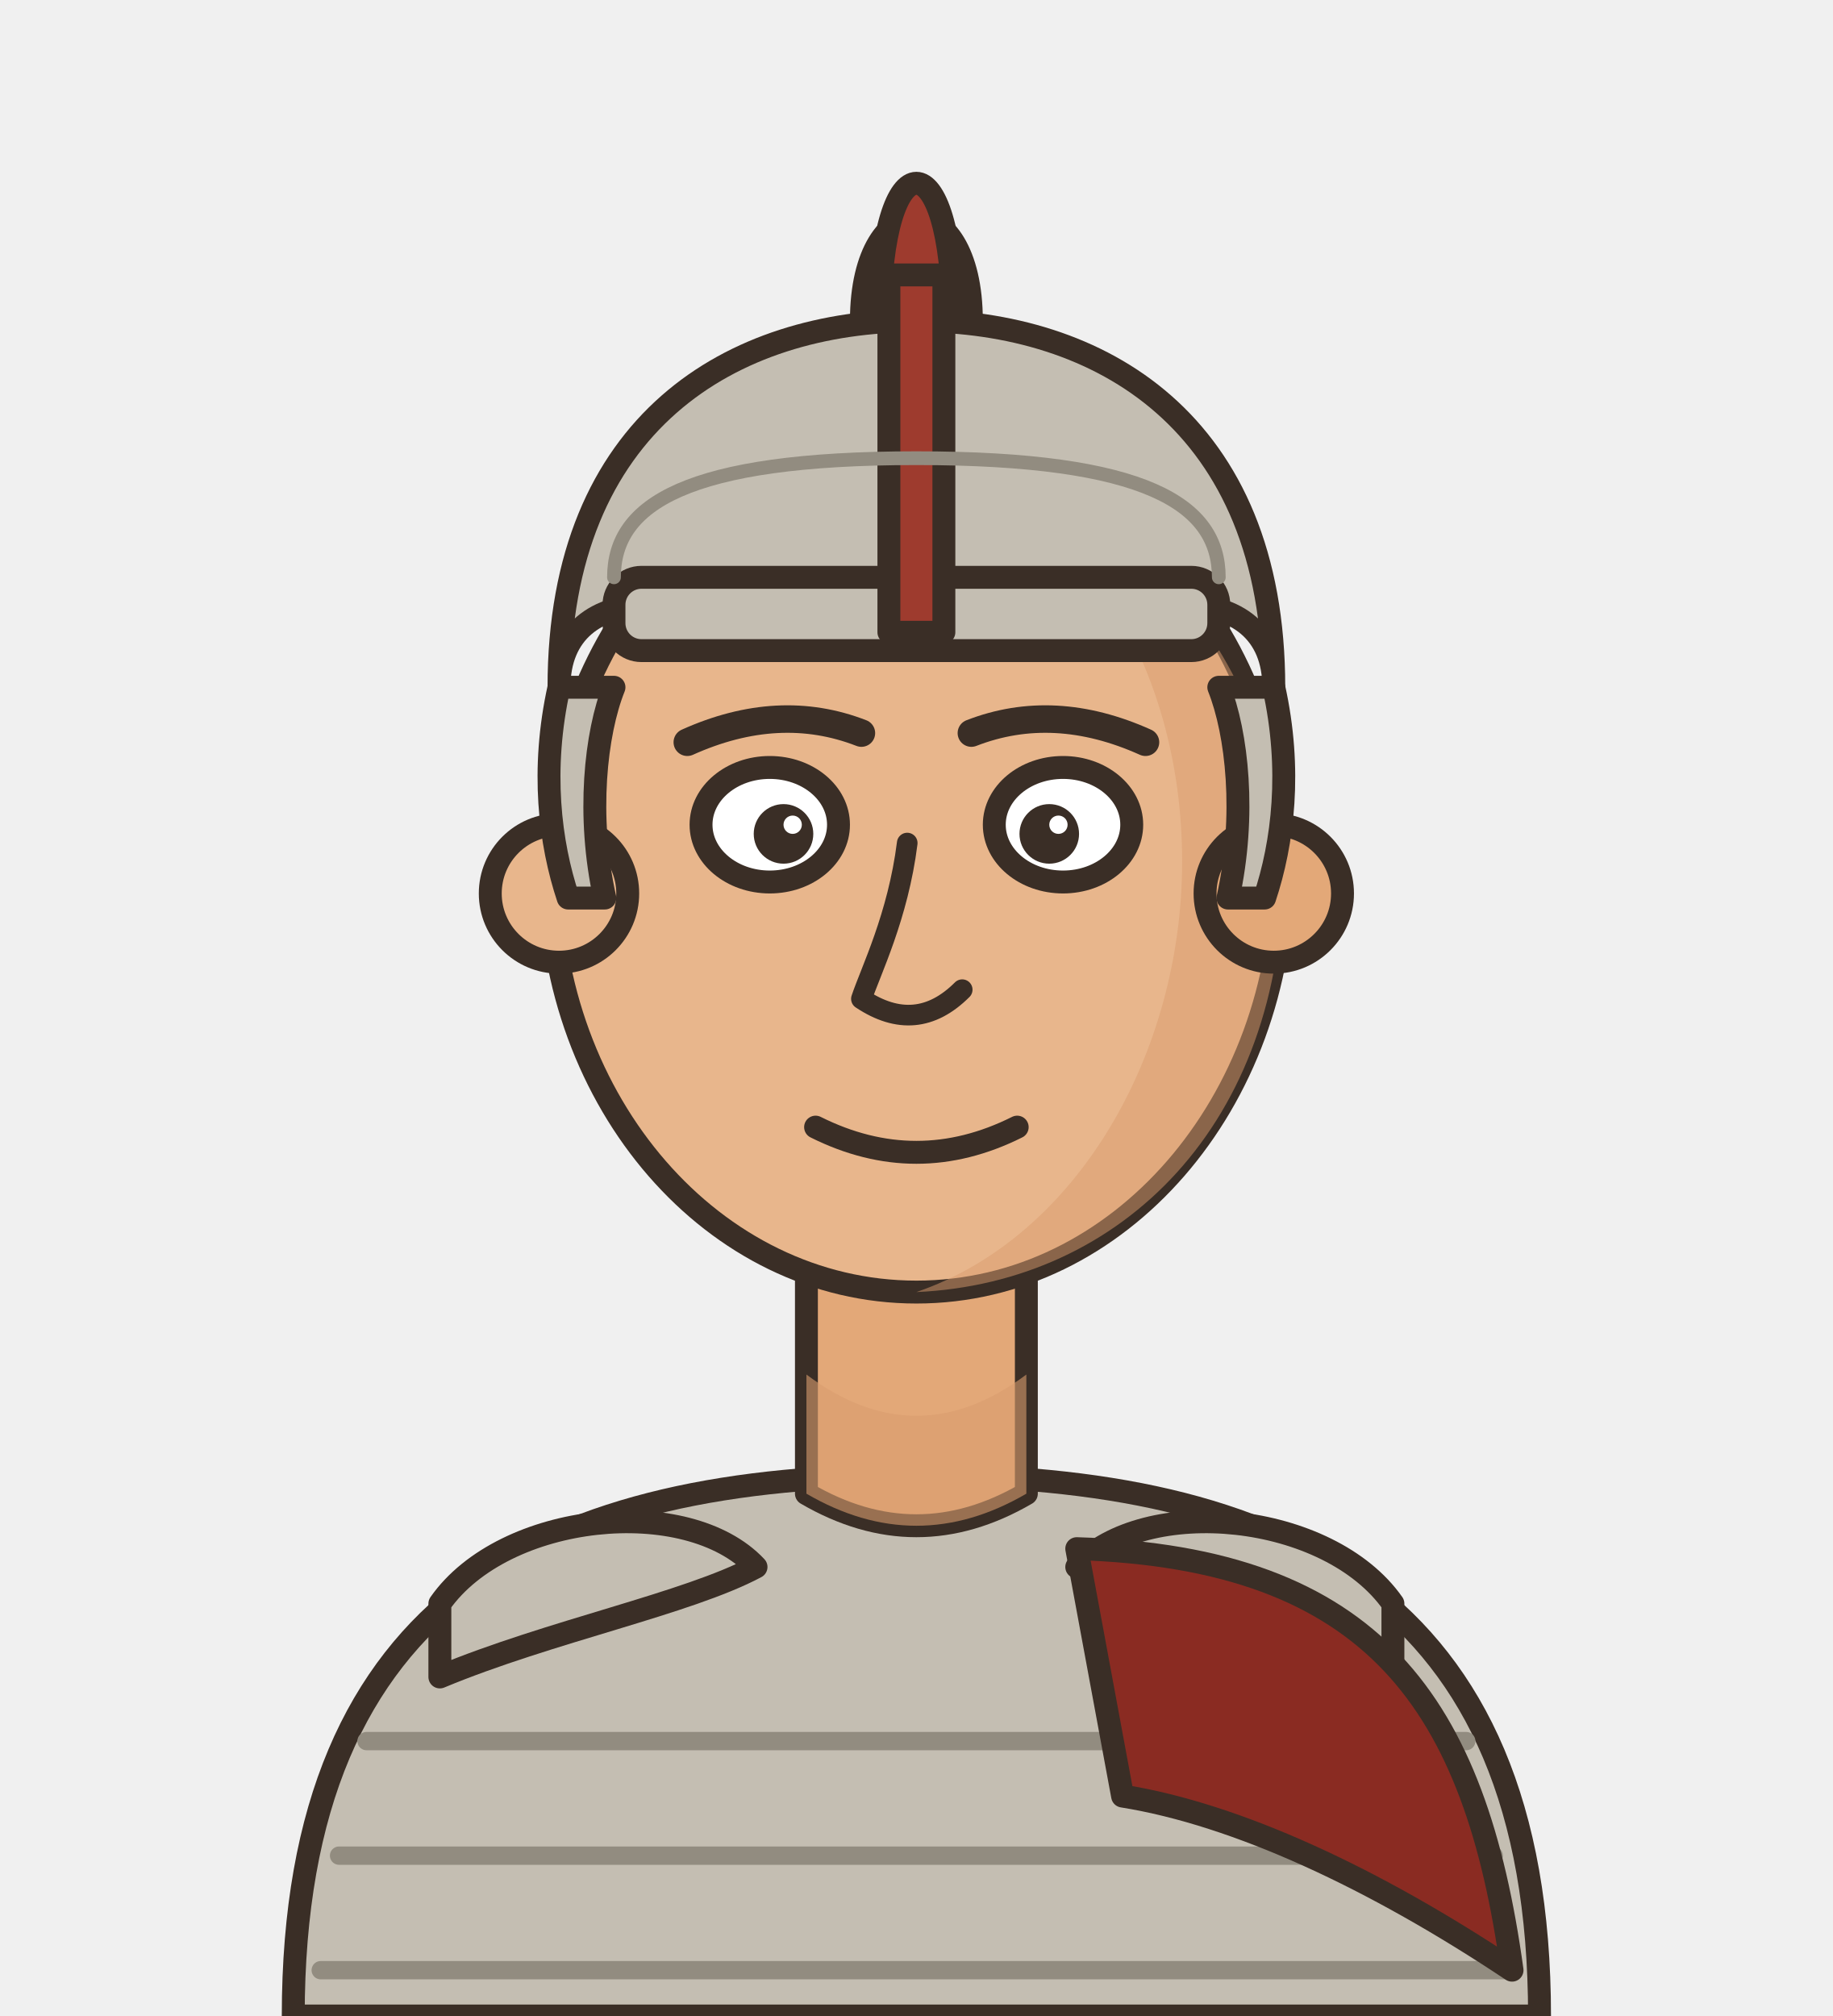
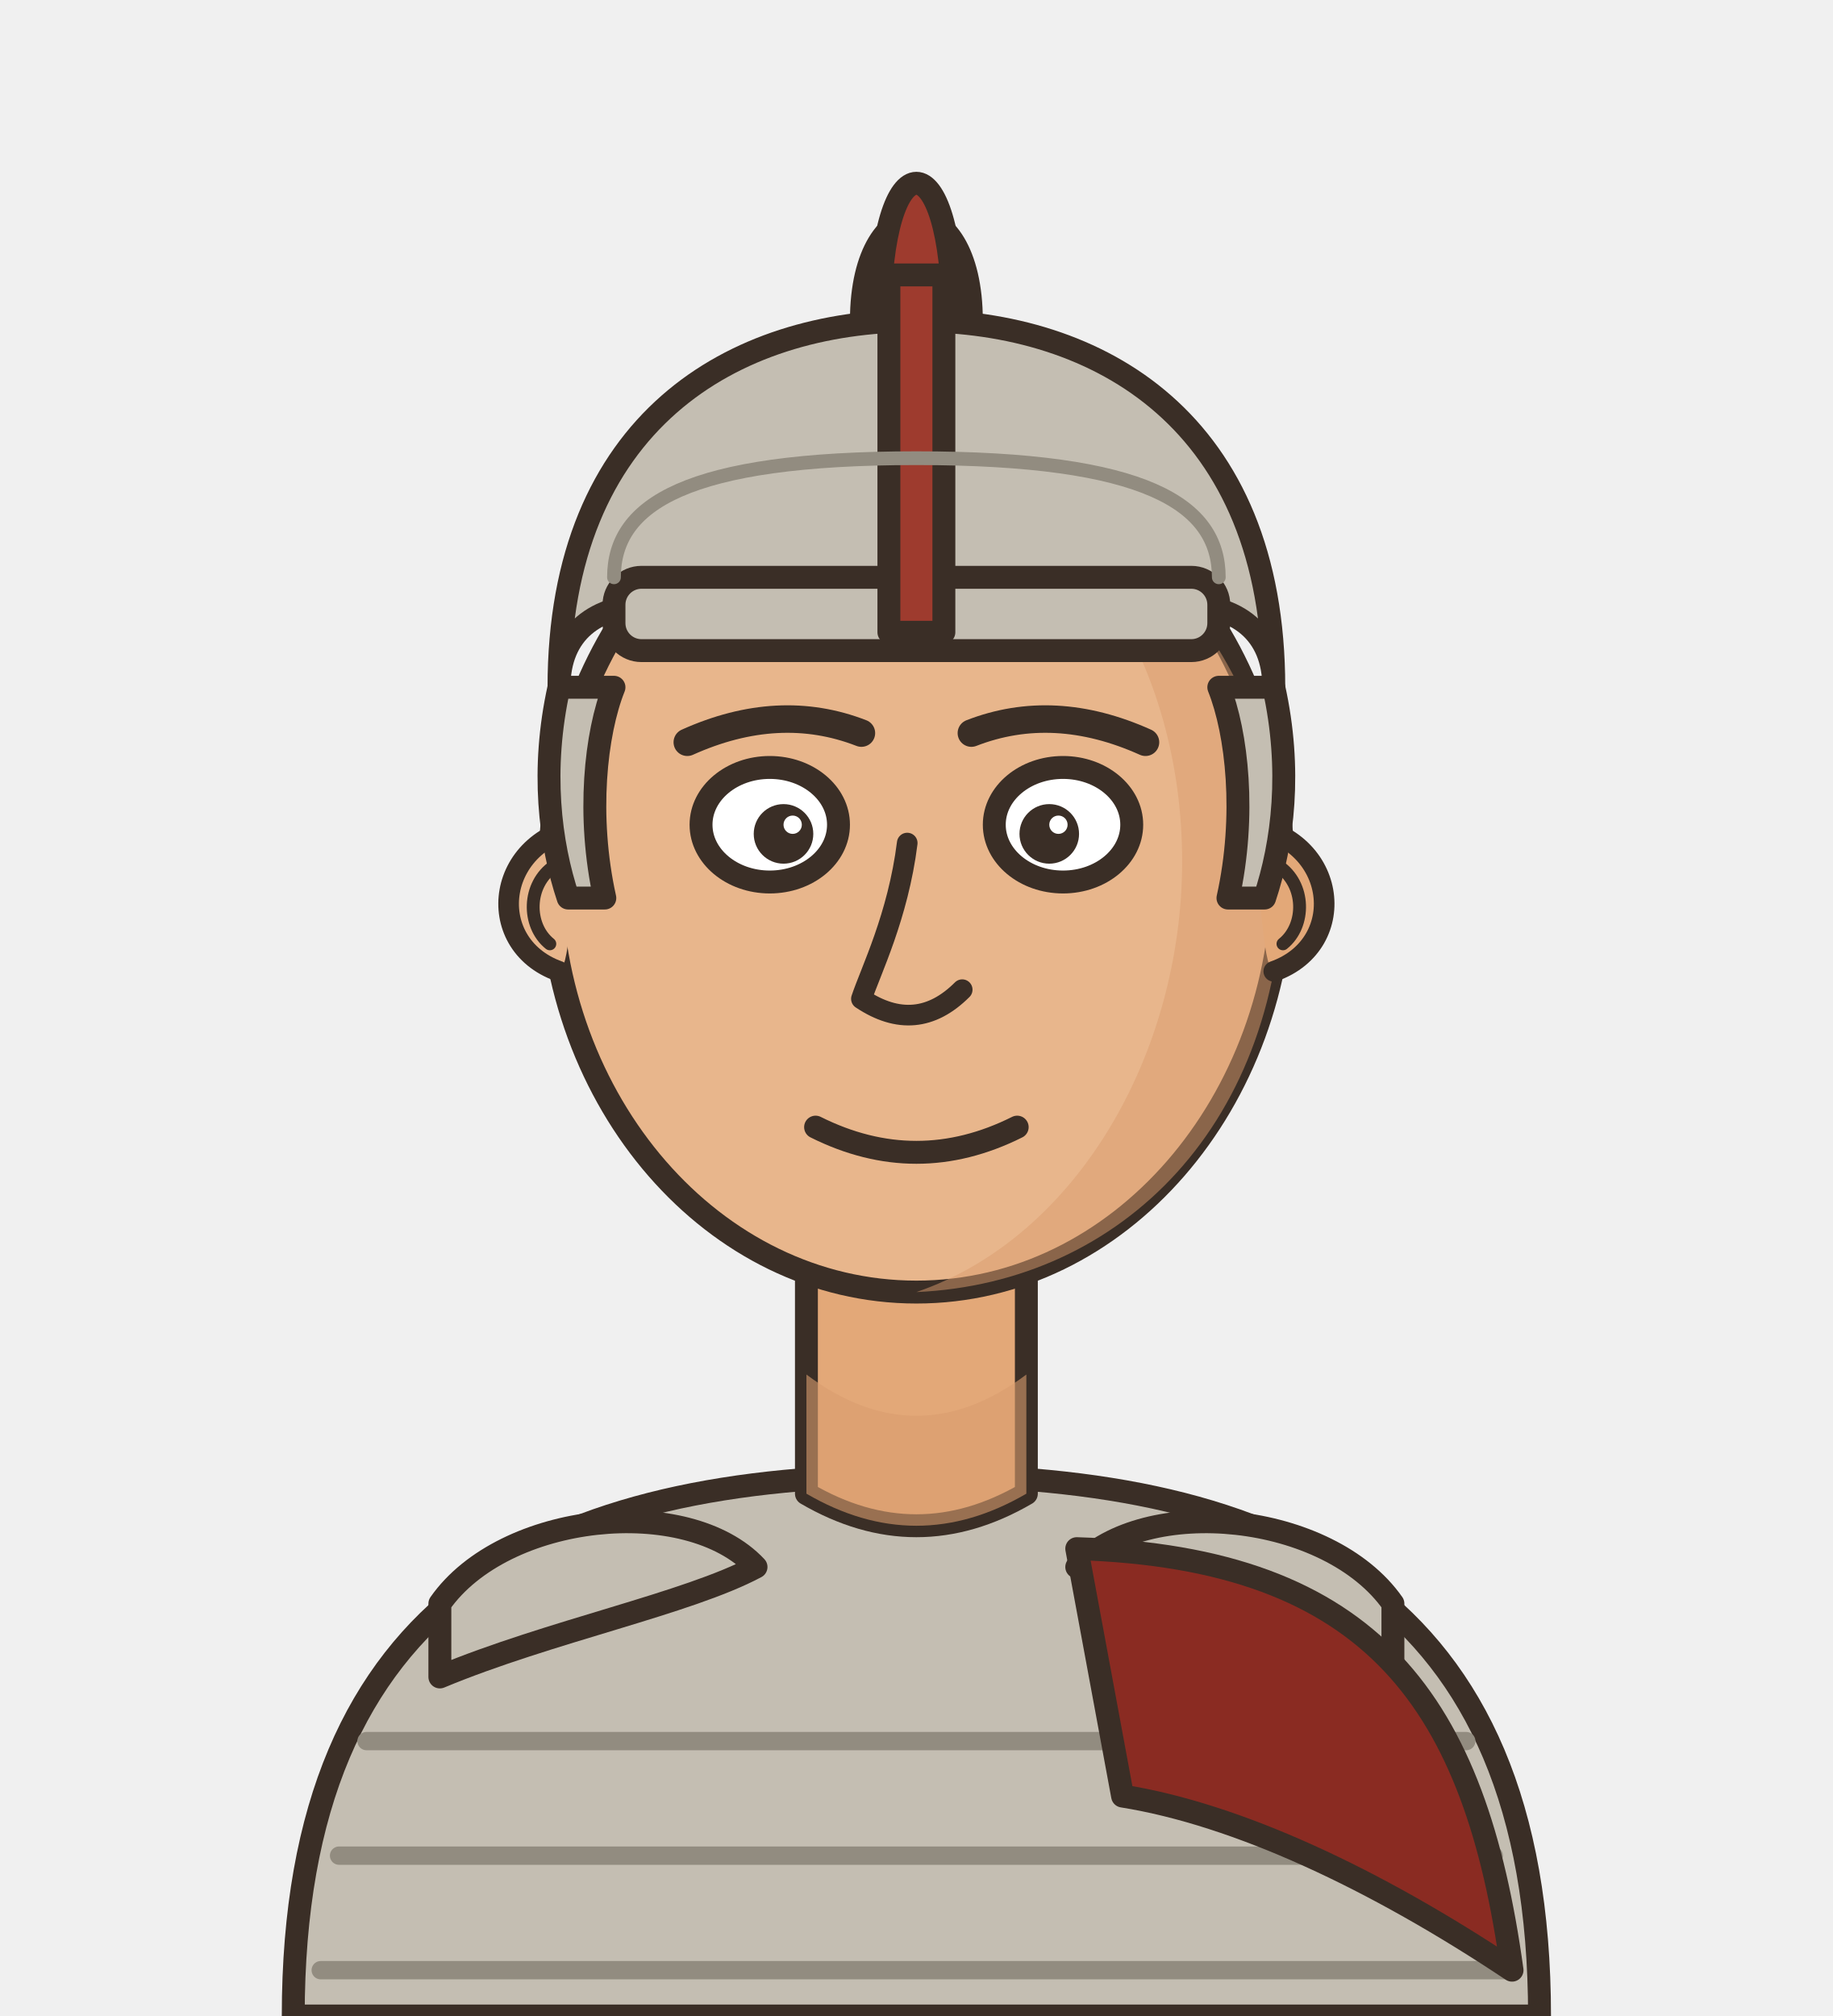
<svg xmlns="http://www.w3.org/2000/svg" width="400" height="440" viewBox="0 0 400 440">
  <g stroke="#3A2E26" stroke-width="5" stroke-linejoin="round" stroke-linecap="round">
    <path d="M64 440 C64 348 120 322 200 322 C280 322 336 348 336 440 Z" fill="#C4BEB2" />
    <path d="M80 380 H320" stroke="#928C80" stroke-width="4" fill="none" />
    <path d="M74 405 H326" stroke="#928C80" stroke-width="4" fill="none" />
    <path d="M70 430 H330" stroke="#928C80" stroke-width="4" fill="none" />
    <path d="M96 350 C110 330 150 326 165 342 C150 350 120 356 96 366 Z" fill="#C4BEB2" />
    <path d="M304 350 C290 330 250 326 235 342 C250 350 280 356 304 366 Z" fill="#C4BEB2" />
    <path d="M235 338 C300 340 322 372 330 430 C300 410 270 396 245 392 Z" fill="#8A2B22" />
    <path d="M176 274 L176 326 Q200 340 224 326 L224 274 Z" fill="#E3A878" />
    <path d="M176 300 Q200 318 224 300 L224 326 Q200 340 176 326 Z" fill="#D99C6E" stroke="none" opacity="0.6" />
    <ellipse cx="200" cy="190" rx="80" ry="92" fill="#E8B68C" />
    <path d="M200 100 C250 104 280 150 280 190 C280 245 245 280 200 282 C235 270 258 230 258 188 C258 145 235 108 200 100 Z" fill="#D99C6E" stroke="none" opacity="0.5" />
-     <circle cx="122" cy="195" r="15" fill="#E8B68C" />
-     <circle cx="278" cy="195" r="15" fill="#E3A878" />
+     <path d="M129 179 C107 180 103 207 122 213 C125 208 124 196 127 188 C127 184 128 181 129 179 Z" fill="#E8B68C" stroke="none" />
+     <path d="M271 179 C293 180 297 207 278 213 C275 208 276 196 273 188 C273 184 272 181 271 179 Z" fill="#E3A878" stroke="none" />
+     <path d="M129 180 C108 182 105 206 122 212" fill="none" stroke="#3A2E26" stroke-width="4.5" />
+     <path d="M271 180 C292 182 295 206 278 212" fill="none" stroke="#3A2E26" stroke-width="4.5" />
+     <path d="M121 189 C115 193 115 202 120 206" fill="none" stroke="#3A2E26" stroke-width="2.8" />
+     <path d="M279 189 C285 193 285 202 280 206" fill="none" stroke="#3A2E26" stroke-width="2.8" />
    <path d="M122 150 C122 92 160 70 200 70 C240 70 278 92 278 150 C278 138 270 132 258 132 L142 132 C130 132 122 138 122 150 Z" fill="#C4BEB2" />
    <rect x="134" y="126" width="132" height="16" rx="6" fill="#C4BEB2" />
    <path d="M122 150 C118 168 120 184 124 196 L132 196 C128 178 130 160 134 150 Z" fill="#C4BEB2" />
    <path d="M278 150 C282 168 280 184 276 196 L268 196 C272 178 270 160 266 150 Z" fill="#C4BEB2" />
    <path d="M188 70 C188 40 212 40 212 70 C212 56 200 52 200 56 C200 52 188 56 188 70 Z" fill="#9E3B2E" />
    <path d="M192 70 C192 30 208 30 208 70" fill="#9E3B2E" />
    <rect x="194" y="60" width="12" height="78" fill="#9E3B2E" />
    <path d="M134 126 C134 110 150 100 200 100 C250 100 266 110 266 126" fill="none" stroke="#928C80" stroke-width="3" />
    <path d="M150 162 Q170 153 188 160" fill="none" stroke="#3A2E26" stroke-width="6" />
    <path d="M212 160 Q230 153 250 162" fill="none" stroke="#3A2E26" stroke-width="6" />
    <ellipse cx="168" cy="180" rx="15" ry="12.5" fill="#fff" />
    <circle cx="171" cy="182" r="6.5" fill="#3A2E26" stroke="none" />
    <circle cx="173" cy="180" r="2" fill="#fff" stroke="none" />
    <ellipse cx="232" cy="180" rx="15" ry="12.5" fill="#fff" />
    <circle cx="229" cy="182" r="6.5" fill="#3A2E26" stroke="none" />
    <circle cx="231" cy="180" r="2" fill="#fff" stroke="none" />
    <path d="M198 184 C196 200 190 212 188 218 Q200 226 210 216" fill="none" stroke="#3A2E26" stroke-width="4.5" />
    <path d="M178 246 Q200 257 222 246" fill="none" stroke="#3A2E26" stroke-width="5" />
  </g>
</svg>
